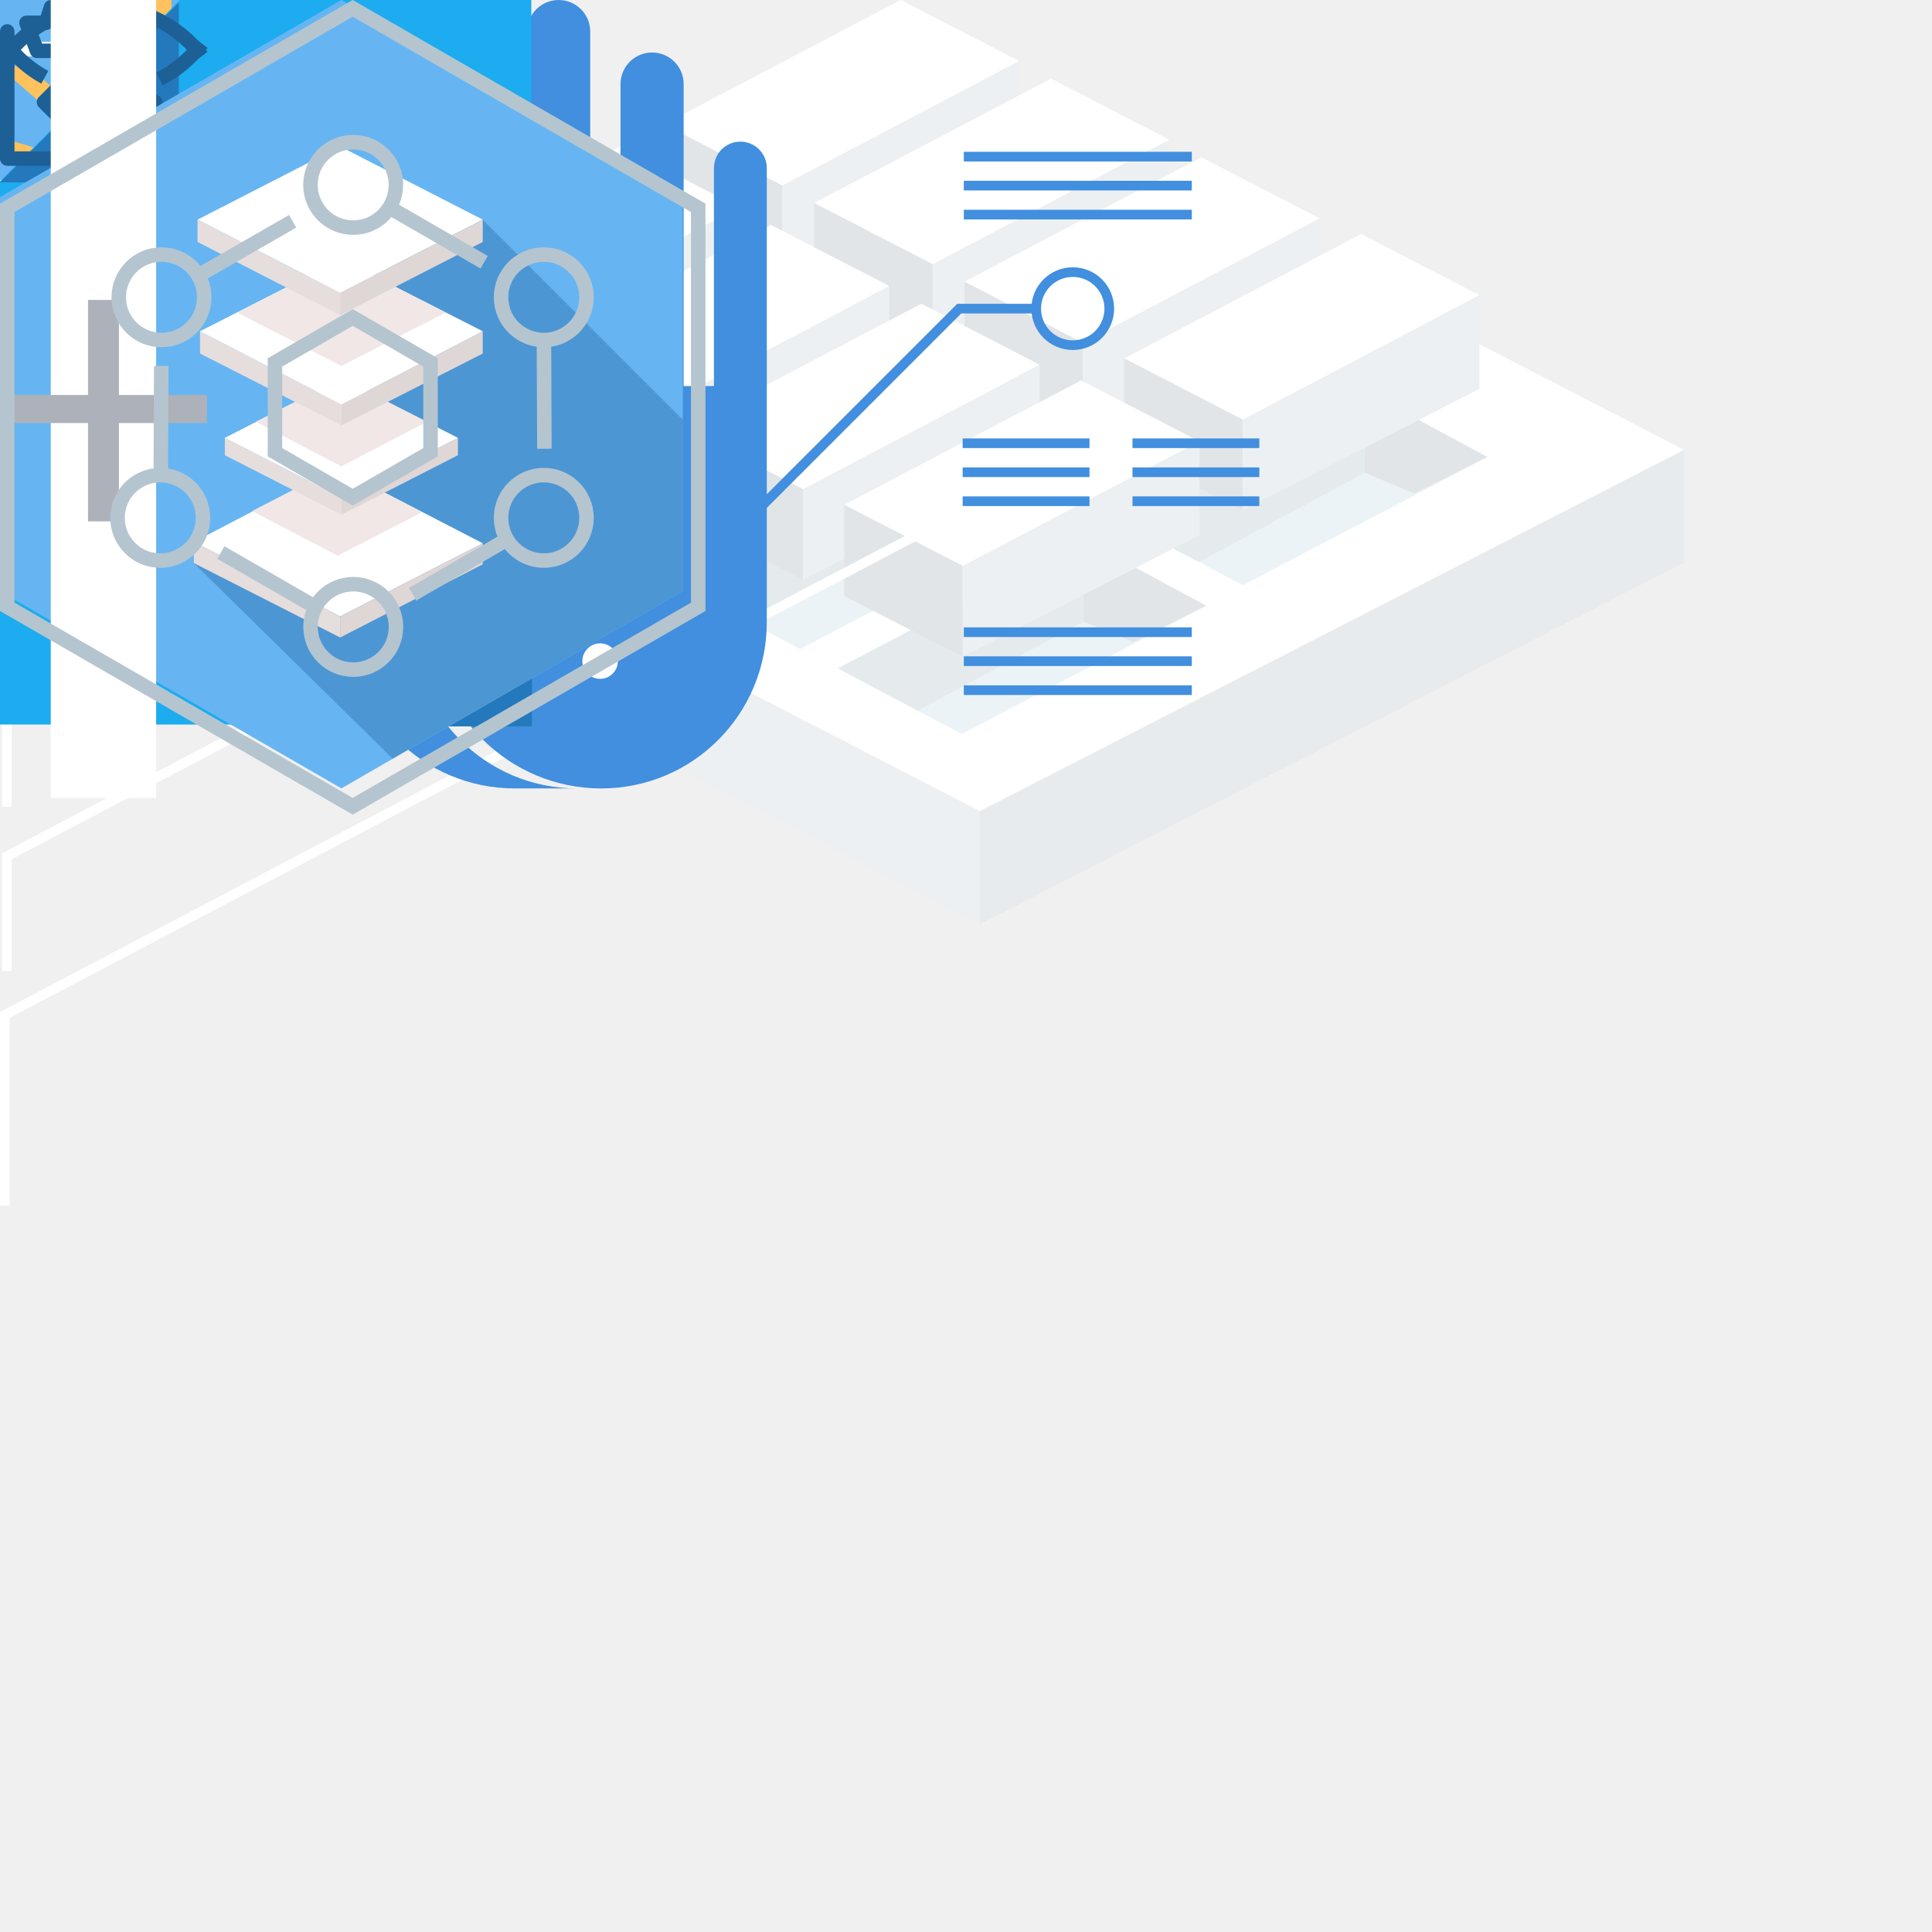
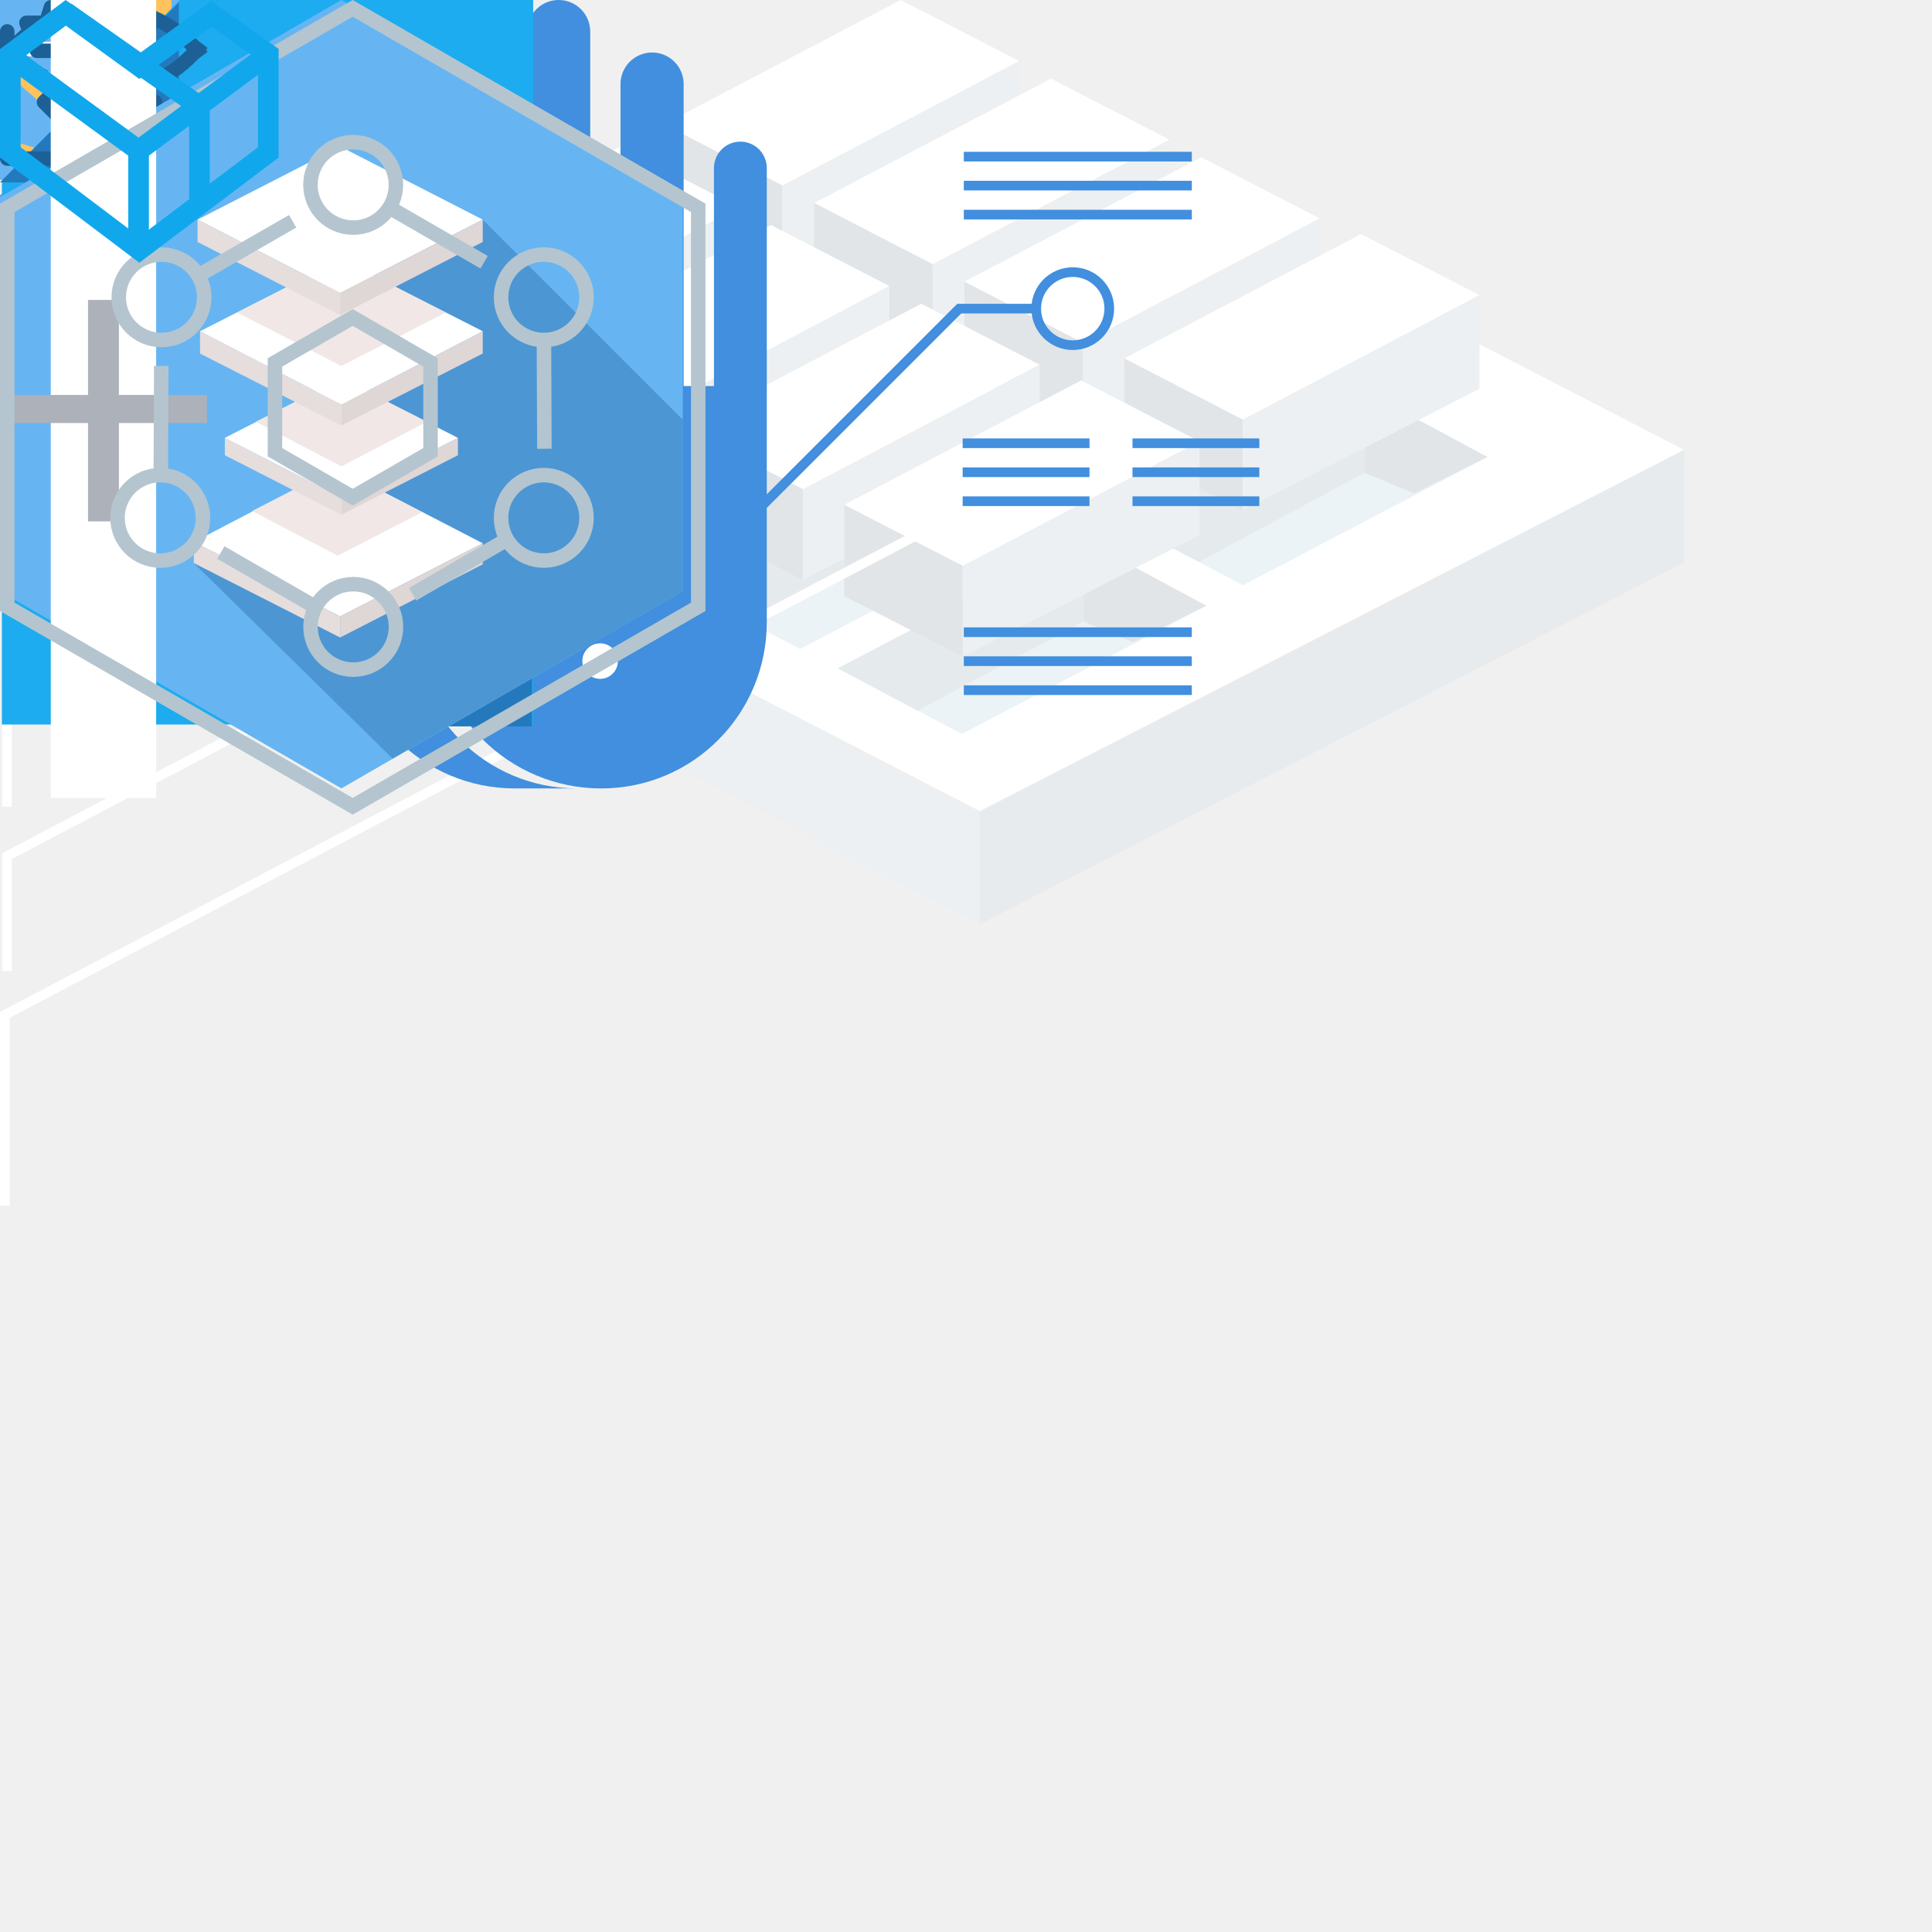
<svg xmlns="http://www.w3.org/2000/svg" version="1.1" id="Layer_1" x="0px" y="0px" viewBox="0 0 200 200" style="enable-background:new 0 0 200 200;" xml:space="preserve">
  <style type="text/css">
	.st0{fill:#405C70;}
	.st1{fill:#2F4352;}
	.st2{fill:#1C2830;}
	.st3{fill:#19242B;}
	.st4{fill:#0A848F;}
	.st5{fill:#076870;}
	.st6{fill:#4EBFC9;}
	.st7{opacity:0.42;fill:#0B194F;}
	.st8{fill:#43C494;}
	.st9{fill:#4AAA88;}
	.st10{fill:#7FE0BF;}
	.st11{opacity:0.76;fill:#43C4A6;}
	.st12{fill:#FDE5A6;}
	.st13{fill:#E9D399;}
	.st14{fill:#D9BB6F;}
	.st15{fill:#94ACBA;}
	.st16{fill:none;stroke:#2A3D4A;stroke-width:2;stroke-linecap:round;stroke-miterlimit:10;}
	.st17{fill:none;stroke:#809CAD;stroke-width:1.5;stroke-linecap:round;stroke-linejoin:round;stroke-miterlimit:10;}
	.st18{fill:none;stroke:#1884D6;stroke-width:1.5;stroke-linecap:round;stroke-linejoin:round;stroke-miterlimit:10;}
	.st19{fill:#FFFFFF;}
	.st20{fill:#EDF0F2;}
	.st21{fill:#E8EBED;}
	.st22{fill:#EBF3F7;}
	.st23{fill:#E1E5E8;}
	.st24{fill:#E5EAED;}
	.st25{fill:none;stroke:#FFFFFF;stroke-miterlimit:10;}
	.st26{fill:none;stroke:#7B8185;stroke-width:1.4;stroke-miterlimit:10;}
	.st27{fill:#66B5F2;}
	.st28{fill:#4D96D4;}
	.st29{fill:#418FDE;}
	.st30{fill:none;stroke:#418FDE;stroke-miterlimit:10;}
	.st31{fill:#4D9AE8;}
	.st32{fill:#589FE8;}
	.st33{fill:none;stroke:#FFC25C;stroke-width:2;stroke-miterlimit:10;}
	.st34{fill:none;stroke:#FFFFFF;stroke-width:1.5;stroke-miterlimit:10;}
	.st35{fill:#1CACEF;}
	.st36{fill:#2479BD;}
	.st37{fill:none;stroke:#1D6096;stroke-width:1.5;stroke-linecap:round;stroke-linejoin:round;stroke-miterlimit:10;}
	.st38{fill:none;stroke:#1D6096;stroke-width:1.5;stroke-linejoin:round;stroke-miterlimit:10;}
	.st39{fill:none;stroke:#1D6096;stroke-width:1.5;stroke-miterlimit:10;}
	.st40{fill:#1D6096;}
	.st41{fill:#F0E7E6;}
	.st42{fill:#DFD6D6;}
	.st43{fill:#E6DDDD;}
	.st44{fill:#ADB1B9;}
	.st45{fill:none;stroke:#B4C5CF;stroke-width:1.5;stroke-miterlimit:10;}
+ 	.st46{fill:none;stroke:#11A7ED;stroke-width:2.138;stroke-miterlimit:10;}
</style>
  <g id="logo_x60_19x33">
    <polygon class="st0" points="18.959,25.987 9.591,30.815 0,25.901 9.368,21.072  " />
    <polygon class="st1" points="15.003,23.96 9.498,26.797 3.863,23.91 9.368,21.072  " />
    <polygon class="st2" points="9.591,30.828 18.959,26 18.959,27.378 9.591,32.207  " />
    <polygon class="st3" points="9.591,30.828 0,25.901 0,27.279 9.591,32.207  " />
    <polygon class="st4" points="9.688,23.017 17.325,19.079 17.325,20.228 9.688,24.165  " />
    <polygon class="st5" points="9.688,23.017 2.049,19.079 2.049,20.228 9.688,24.165  " />
    <polygon class="st6" points="17.325,19.079 9.688,23.017 2.049,19.079 9.688,15.143  " />
    <polygon class="st7" points="15.311,18.046 9.688,20.945 4.063,18.046 9.688,15.148  " />
    <polygon class="st8" points="9.688,16.896 18.942,12.127 18.942,13.517 9.688,18.287  " />
    <polygon class="st9" points="9.688,16.896 0.432,12.127 0.432,13.517 9.688,18.287  " />
    <polygon class="st10" points="18.942,12.127 9.688,16.896 0.432,12.127 9.688,7.356  " />
    <polygon class="st11" points="16.501,10.873 9.688,14.386 2.873,10.873 9.688,7.361  " />
    <polygon class="st12" points="18.94,4.803 9.623,9.604 0.306,4.803 9.623,0  " />
    <polygon class="st13" points="9.623,9.604 18.94,4.803 18.94,6.204 9.623,11.006  " />
    <polygon class="st14" points="9.623,9.604 0.306,4.803 0.306,6.204 9.623,11.006  " />
  </g>
  <g id="more-arrow_x60_8x5">
    <polygon class="st15" points="0,0 3.603,4.883 7.207,0  " />
  </g>
  <g id="hamburg-menu_x60_25x12">
    <line class="st16" x1="1" y1="1" x2="24" y2="1" />
    <line class="st16" x1="1" y1="6" x2="24" y2="6" />
    <line class="st16" x1="1" y1="11" x2="24" y2="11" />
  </g>
  <g id="map_x60_37x31">
    <polyline class="st17" points="12.85,11.85 0.75,17.85 4.05,22.95 7.45,21.25 10.95,26.35 14.35,24.75 17.75,29.85 35.35,21.05    31.95,15.95 28.65,17.65 25.05,12.45 21.85,14.05  " />
    <line class="st17" x1="14.45" y1="24.75" x2="28.55" y2="17.65" />
    <line class="st17" x1="7.45" y1="21.25" x2="16.15" y2="16.95" />
    <path class="st17" d="M24.35,7.05c0,5.6-6.3,11.9-6.3,11.9s-6.3-6.3-6.3-11.9c0-3.5,2.8-6.3,6.3-6.3S24.35,3.55,24.35,7.05z" />
    <circle class="st17" cx="18.05" cy="7.05" r="2.6" />
  </g>
  <g id="right-arrow_x60_8x15">
    <polyline class="st18" points="0.75,0.75 7.089,7.089 0.75,13.428  " />
  </g>
  <g id="framework-map_x60_175x125">
    <polygon class="st19" points="23.83,43.904 101.414,83.947 174.343,46.572 96.755,6.528  " />
    <polygon class="st20" points="101.414,84.043 23.83,44.001 23.83,55.657 101.414,95.699  " />
    <polygon class="st21" points="101.414,84.043 174.343,46.572 174.343,58.228 101.414,95.699  " />
    <polygon class="st22" points="86.738,69.191 99.559,75.985 124.895,62.704 112.152,55.86  " />
    <polygon class="st23" points="124.848,62.702 112.152,55.859 112.152,64.331 117.291,66.477  " />
    <polyline class="st24" points="112.152,55.86 112.152,64.333 95.005,73.574 86.738,69.191  " />
    <polygon class="st22" points="115.843,53.795 128.664,60.589 154,47.308 141.257,40.464  " />
    <polygon class="st23" points="153.952,47.306 141.257,40.463 141.257,48.935 146.395,51.081  " />
    <polyline class="st24" points="141.257,40.464 141.257,48.937 124.11,58.178 115.843,53.795  " />
    <polygon class="st22" points="69.994,60.395 82.816,67.19 108.152,53.909 95.409,47.065  " />
    <polygon class="st23" points="108.104,53.907 95.409,47.063 95.409,55.536 100.547,57.682  " />
    <polyline class="st24" points="95.409,47.065 95.409,55.538 78.262,64.778 69.994,60.395  " />
    <polygon class="st22" points="54.338,52.038 67.159,58.833 92.495,45.552 79.752,38.708  " />
    <polygon class="st23" points="92.447,45.55 79.752,38.707 79.752,47.179 84.89,49.325  " />
    <polygon class="st22" points="38.681,43.682 51.502,50.477 76.838,37.195 64.095,30.352  " />
    <polygon class="st23" points="76.79,37.193 64.095,30.35 64.095,38.823 69.233,40.969  " />
    <polyline class="st24" points="64.095,30.352 64.095,38.824 46.948,48.065 38.681,43.682  " />
    <polyline class="st24" points="79.752,38.708 79.752,47.181 62.605,56.422 54.338,52.038  " />
    <polygon class="st19" points="105.502,6.318 80.987,19.198 68.722,12.875 93.244,0  " />
    <polygon class="st20" points="105.502,16.017 105.502,6.319 80.987,19.198 80.986,28.588  " />
    <polygon class="st23" points="80.987,19.198 68.722,12.875 68.722,22.318 80.986,28.588  " />
    <polygon class="st19" points="121.06,14.463 96.545,27.341 84.28,21.019 108.802,8.144  " />
    <polygon class="st20" points="121.06,24.161 121.06,14.463 96.545,27.341 96.544,36.732  " />
    <polygon class="st23" points="96.545,27.341 84.28,21.019 84.28,30.461 96.544,36.732  " />
    <polygon class="st19" points="136.616,22.608 112.103,35.485 99.837,29.162 124.359,16.289  " />
    <polygon class="st20" points="136.616,32.305 136.616,22.608 112.103,35.485 112.101,44.877  " />
    <polygon class="st23" points="112.103,35.485 99.837,29.162 99.837,38.607 112.101,44.877  " />
    <polygon class="st19" points="153.159,30.551 128.645,43.429 116.379,37.105 140.902,24.233  " />
    <polygon class="st20" points="153.159,40.248 153.159,30.551 128.645,43.429 128.644,52.821  " />
    <polygon class="st23" points="128.645,43.429 116.379,37.105 116.379,46.55 128.644,52.821  " />
    <g id="box4_x3E_box">
      <polygon id="_x3E_t_3_" class="st19" points="76.514,21.469 52,34.348 39.735,28.025 64.258,15.152   " />
      <polygon id="_x3E_r_3_" class="st20" points="76.514,31.167 76.514,21.469 52,34.348 51.999,43.739   " />
      <polygon id="_x3E_l_3_" class="st23" points="52,34.348 39.735,28.025 39.735,37.468 51.999,43.739   " />
      <polyline id="_x3E_line_3_" class="st25" points="64.815,20.912 0.715,54.634 0.715,66.516   " />
    </g>
    <g id="box3_x3E_box">
      <polygon id="_x3E_t_2_" class="st19" points="92.072,29.614 67.558,42.493 55.293,36.171 79.815,23.297   " />
      <polygon id="_x3E_r_2_" class="st20" points="92.072,39.312 92.072,29.614 67.558,42.493 67.557,51.884   " />
      <polygon id="_x3E_l_2_" class="st23" points="67.558,42.493 55.293,36.171 55.293,45.613 67.557,51.884   " />
      <polyline id="_x3E_line_2_" class="st25" points="78.867,30.519 0.715,71.634 0.715,83.516   " />
    </g>
    <g id="box2_x3E_box">
      <polygon id="_x3E_t_1_" class="st19" points="107.63,37.757 83.115,50.636 70.851,44.314 95.373,31.44   " />
      <polygon id="_x3E_r_1_" class="st20" points="107.63,47.457 107.63,37.758 83.115,50.636 83.115,60.029   " />
      <polygon id="_x3E_l_1_" class="st23" points="83.115,50.636 70.851,44.314 70.851,53.758 83.115,60.029   " />
      <polyline id="_x3E_line_1_" class="st25" points="93.469,39.837 0.715,88.634 0.715,100.516   " />
    </g>
    <g id="box1_x3E_box">
      <polygon id="_x3E_t" class="st19" points="124.172,45.7 99.657,58.58 87.393,52.257 111.915,39.384   " />
      <polygon id="_x3E_r" class="st20" points="124.172,55.4 124.172,45.702 99.657,58.58 99.657,67.973   " />
      <polygon id="_x3E_l" class="st23" points="99.657,58.58 87.393,52.257 87.393,61.702 99.657,67.973   " />
      <polyline id="_x3E_line" class="st25" points="109.322,47.81 0.5,105.061 0.5,124.817   " />
    </g>
  </g>
  <g id="card-x_x60_17x17">
    <line class="st26" x1="0.495" y1="0.495" x2="15.948" y2="15.948" />
    <line class="st26" x1="15.948" y1="0.495" x2="0.495" y2="15.948" />
  </g>
  <g id="beta-tag_x60_42x19">
    <rect class="st27" width="41.234" height="18.625" />
    <polygon class="st28" points="41.234,15.207 31.708,5.68 29.179,8.072 26.787,5.68 21.47,6.93 23.991,9.45 23.737,9.65    19.767,5.68 15.863,6.186 15.077,8.912 12.351,6.186 8.16,6.016 7.42,12.346 13.59,18.516 41.234,18.616  " />
    <path class="st19" d="M7.42,5.68h3.508c1.27,0,1.919,0.81,1.919,1.699c0,0.839-0.52,1.399-1.149,1.529   c0.709,0.11,1.279,0.799,1.279,1.639c0,0.999-0.67,1.799-1.939,1.799H7.42V5.68z M10.618,8.359c0.479,0,0.78-0.31,0.78-0.74   c0-0.41-0.3-0.729-0.78-0.729H8.84v1.469H10.618z M10.668,11.137c0.54,0,0.86-0.31,0.86-0.79c0-0.419-0.3-0.779-0.86-0.779H8.84   v1.569H10.668z" />
    <path class="st19" d="M15.05,5.68h4.717V6.9h-3.298v1.449h3.228v1.22h-3.228v1.549h3.298v1.229H15.05V5.68z" />
    <path class="st19" d="M23.419,6.93H21.47V5.68h5.317v1.25h-1.939v5.417h-1.429V6.93z" />
    <path class="st19" d="M32.307,11.197h-2.979l-0.419,1.149H27.35l2.579-6.667h1.779l2.568,6.667h-1.549L32.307,11.197z    M29.709,9.968h2.209l-1.1-3.058L29.709,9.968z" />
  </g>
  <g id="docs-hand_x60_131x82">
    <path class="st29" d="M76.642,14.662c-1.51,0-2.734,1.224-2.734,2.734v22.565h-3.136V8.703c0-1.805-1.463-3.268-3.268-3.268   c-1.805,0-3.268,1.463-3.268,3.268v31.259H61.1V3.268C61.1,1.463,59.637,0,57.832,0c-1.805,0-3.268,1.463-3.268,3.268v36.693   h-3.136V8.703c0-1.805-1.463-3.268-3.268-3.268c-1.805,0-3.268,1.463-3.268,3.268v31.259v7.559v16.919   c0.012,9.49,7.851,17.179,17.343,17.179s17.13-7.689,17.142-17.179h0.001V48.697v-8.736V17.396   C79.376,15.886,78.152,14.662,76.642,14.662z" />
    <path class="st29" d="M42.626,64.439V35.218c0-1.805-1.463-3.268-3.268-3.268c-1.805,0-3.268,1.463-3.268,3.268v29.221   c0.012,9.49,7.708,17.179,17.201,17.179h6.452C50.249,81.618,42.638,73.928,42.626,64.439z" />
    <polyline class="st30" points="71.045,60.204 99.3,31.95 107.268,31.95  " />
    <polyline class="st30" points="39.825,58.365 28.507,47.047 15.536,47.047  " />
    <circle class="st30" cx="111.05" cy="31.95" r="3.782" />
    <line class="st30" x1="99.774" y1="16.215" x2="123.375" y2="16.215" />
    <line class="st30" x1="99.774" y1="19.215" x2="123.375" y2="19.215" />
    <line class="st30" x1="99.774" y1="22.215" x2="123.375" y2="22.215" />
    <line class="st30" x1="99.774" y1="65.444" x2="123.375" y2="65.444" />
    <line class="st30" x1="99.774" y1="68.444" x2="123.375" y2="68.444" />
    <line class="st30" x1="99.774" y1="71.445" x2="123.375" y2="71.445" />
    <line class="st30" x1="99.654" y1="45.886" x2="112.784" y2="45.886" />
    <line class="st30" x1="99.654" y1="48.886" x2="112.784" y2="48.886" />
    <line class="st30" x1="99.654" y1="51.886" x2="112.784" y2="51.886" />
    <line class="st30" x1="117.235" y1="45.886" x2="130.365" y2="45.886" />
    <line class="st30" x1="117.235" y1="48.886" x2="130.365" y2="48.886" />
    <line class="st30" x1="117.235" y1="51.886" x2="130.365" y2="51.886" />
    <line class="st30" x1="47.988" y1="10.877" x2="26.2" y2="10.877" />
    <polygon class="st30" points="5.756,43.417 10.646,51.886 0.866,51.886  " />
    <circle class="st19" cx="62.124" cy="68.436" r="1.839" />
    <circle class="st19" cx="39.067" cy="57.607" r="1.839" />
    <circle class="st19" cx="47.988" cy="10.877" r="1.839" />
    <rect x="15.857" y="6.691" transform="matrix(0.7071 0.7071 -0.7071 0.7071 13.6596 -11.0278)" class="st30" width="8.568" height="8.568" />
  </g>
  <g id="services-bundle_x60_70x81">
    <polygon class="st31" points="26.214,5.046 34.953,10.091 34.953,20.181 26.214,15.135  " />
    <polygon class="st29" points="43.691,5.046 34.953,10.091 34.953,20.181 43.691,15.135  " />
    <polygon class="st32" points="34.953,0 43.691,5.046 34.953,10.091 26.214,5.046  " />
    <polygon class="st31" points="39.322,12.641 48.06,17.687 48.06,27.777 39.322,22.731  " />
    <polygon class="st29" points="56.798,12.641 48.06,17.687 48.06,27.777 56.798,22.731  " />
    <polygon class="st32" points="48.06,7.596 56.798,12.641 48.06,17.687 39.322,12.641  " />
    <polygon class="st31" points="13.107,12.614 21.845,17.659 21.845,27.749 13.107,22.704  " />
    <polygon class="st29" points="30.584,12.614 21.845,17.659 21.845,27.749 30.584,22.704  " />
    <polygon class="st32" points="21.845,7.568 30.584,12.614 21.845,17.659 13.107,12.614  " />
    <polygon class="st31" points="26.214,20.21 34.953,25.255 34.953,35.345 26.214,30.299  " />
    <polygon class="st29" points="43.691,20.21 34.953,25.255 34.953,35.345 43.691,30.299  " />
    <polygon class="st32" points="34.953,15.164 43.691,20.21 34.953,25.255 26.214,20.21  " />
    <polygon class="st31" points="0,50.418 8.738,55.463 8.738,65.553 0,60.508  " />
    <polygon class="st29" points="17.476,50.418 8.738,55.463 8.738,65.553 17.476,60.508  " />
    <polygon class="st32" points="8.738,45.372 17.476,50.418 8.738,55.463 0,50.418  " />
    <polygon class="st31" points="0,35.3 8.738,40.345 8.738,50.435 0,45.39  " />
    <polygon class="st29" points="17.476,35.3 8.738,40.345 8.738,50.435 17.476,45.39  " />
    <polygon class="st32" points="8.738,30.254 17.476,35.3 8.738,40.345 0,35.3  " />
    <polygon class="st31" points="0,20.182 8.738,25.228 8.738,35.318 0,30.272  " />
    <polygon class="st29" points="17.476,20.182 8.738,25.228 8.738,35.318 17.476,30.272  " />
    <polygon class="st32" points="8.738,15.137 17.476,20.182 8.738,25.228 0,20.182  " />
    <polygon class="st31" points="13.107,58.013 21.845,63.059 21.845,73.149 13.107,68.103  " />
    <polygon class="st29" points="30.584,58.013 21.845,63.059 21.845,73.149 30.584,68.103  " />
    <polygon class="st32" points="21.845,52.968 30.584,58.013 21.845,63.059 13.107,58.013  " />
    <polygon class="st31" points="13.107,42.896 21.845,47.941 21.845,58.031 13.107,52.985  " />
    <polygon class="st29" points="30.584,42.896 21.845,47.941 21.845,58.031 30.584,52.985  " />
    <polygon class="st32" points="21.845,37.85 30.584,42.896 21.845,47.941 13.107,42.896  " />
    <polygon class="st31" points="13.107,27.778 21.845,32.823 21.845,42.913 13.107,37.868  " />
    <polygon class="st29" points="30.584,27.778 21.845,32.823 21.845,42.913 30.584,37.868  " />
    <polygon class="st32" points="21.845,22.732 30.584,27.778 21.845,32.823 13.107,27.778  " />
    <polygon class="st31" points="69.905,50.418 61.167,55.463 61.167,65.553 69.905,60.508  " />
    <polygon class="st29" points="52.429,50.418 61.167,55.463 61.167,65.553 52.429,60.508  " />
    <polygon class="st32" points="61.167,45.372 52.429,50.418 61.167,55.463 69.905,50.418  " />
    <polygon class="st31" points="69.905,35.3 61.167,40.345 61.167,50.435 69.905,45.39  " />
    <polygon class="st29" points="52.429,35.3 61.167,40.345 61.167,50.435 52.429,45.39  " />
    <polygon class="st32" points="61.167,30.254 52.429,35.3 61.167,40.345 69.905,35.3  " />
    <polygon class="st31" points="69.905,20.182 61.167,25.228 61.167,35.318 69.905,30.272  " />
    <polygon class="st29" points="52.429,20.182 61.167,25.228 61.167,35.318 52.429,30.272  " />
    <polygon class="st32" points="61.167,15.137 52.429,20.182 61.167,25.228 69.905,20.182  " />
    <polygon class="st31" points="56.798,58.013 48.06,63.059 48.06,73.149 56.798,68.103  " />
    <polygon class="st29" points="39.322,58.013 48.06,63.059 48.06,73.149 39.322,68.103  " />
    <polygon class="st32" points="48.06,52.968 39.322,58.013 48.06,63.059 56.798,58.013  " />
    <polygon class="st31" points="56.798,42.896 48.06,47.941 48.06,58.031 56.798,52.985  " />
    <polygon class="st29" points="39.322,42.896 48.06,47.941 48.06,58.031 39.322,52.985  " />
    <polygon class="st32" points="48.06,37.85 39.322,42.896 48.06,47.941 56.798,42.896  " />
    <polygon class="st31" points="56.798,27.778 48.06,32.823 48.06,42.913 56.798,37.868  " />
    <polygon class="st29" points="39.322,27.778 48.06,32.823 48.06,42.913 39.322,37.868  " />
    <polygon class="st32" points="48.06,22.732 39.322,27.778 48.06,32.823 56.798,27.778  " />
    <polygon class="st31" points="26.214,65.609 34.953,70.654 34.953,80.744 26.214,75.699  " />
    <polygon class="st29" points="43.691,65.609 34.953,70.654 34.953,80.744 43.691,75.699  " />
    <polygon class="st32" points="34.953,60.563 43.691,65.609 34.953,70.654 26.214,65.609  " />
    <polygon class="st31" points="26.214,50.491 34.953,55.537 34.953,65.627 26.214,60.581  " />
    <polygon class="st29" points="43.691,50.491 34.953,55.537 34.953,65.627 43.691,60.581  " />
    <polygon class="st32" points="34.953,45.446 43.691,50.491 34.953,55.537 26.214,50.491  " />
    <polygon class="st31" points="26.214,35.373 34.953,40.419 34.953,50.509 26.214,45.463  " />
    <polygon class="st29" points="43.691,35.373 34.953,40.419 34.953,50.509 43.691,45.463  " />
    <polygon class="st32" points="34.953,30.328 43.691,35.373 34.953,40.419 26.214,35.373  " />
  </g>
  <g id="from-scratch_x60_34x31">
    <path class="st33" d="M23.199,21.727c0,3.76-2.687,7.308-6.447,7.308s-6.447-3.547-6.447-7.308s2.687-10.336,6.447-10.336   S23.199,17.966,23.199,21.727z" />
    <line class="st33" x1="16.752" y1="8.479" x2="16.752" y2="0" />
    <line class="st33" x1="21.622" y1="9.537" x2="24.07" y2="4.168" />
    <line class="st33" x1="25.176" y1="12.9" x2="32.015" y2="6.962" />
    <line class="st33" x1="26.805" y1="17.245" x2="33.372" y2="15.307" />
    <line class="st33" x1="11.883" y1="9.537" x2="9.434" y2="4.168" />
    <line class="st33" x1="8.521" y1="13.066" x2="1.489" y2="6.962" />
    <line class="st33" x1="7.141" y1="17.376" x2="0.283" y2="15.351" />
  </g>
  <g id="go-arrow_x60_14x11">
    <line class="st34" x1="0" y1="5.077" x2="11.96" y2="5.077" />
    <polyline class="st34" points="7.646,0.53 12.192,5.077 7.646,9.624  " />
  </g>
  <g id="snippet-file_x60_56x76">
-     <polygon class="st35" points="18.618,0 0,18.775 0,75 55,75 55,0  " />
+     <polygon class="st35" points="18.618,0 0.196,18.775 0.196,75 55.196,75 55.196,0  " />
    <polygon class="st36" points="0,18.881 18.513,18.881 18.513,0.263  " />
    <polyline class="st36" points="16.051,45.333 44.419,75.197 55.062,75.197 55.169,48.234 39.012,32.077  " />
    <polygon class="st19" points="16.051,32.077 27.531,25.449 39.012,32.077 39.012,45.333 27.531,51.962 16.051,45.333  " />
  </g>
  <g id="copy-snippet_x60_17x18">
    <line class="st37" x1="12.745" y1="3.252" x2="12.745" y2="8.299" />
    <polyline class="st37" points="12.745,12.996 12.745,16.417 0.75,16.417 0.75,3.252  " />
    <line class="st37" x1="16.062" y1="10.572" x2="4.742" y2="10.572" />
    <polyline class="st37" points="7.467,13.483 4.555,10.572 7.467,7.66  " />
    <polygon class="st38" points="8.461,2.361 7.947,0.75 5.277,0.75 4.763,2.361 2.739,2.361 3.832,5.263 9.663,5.263 10.756,2.361     " />
  </g>
  <g id="view-snippet_x60_22x9">
    <path class="st39" d="M20.888,5.816C18.565,2.745,14.891,0.75,10.743,0.75c-4.148,0-7.821,1.995-10.144,5.066" />
    <path class="st39" d="M4.635,8.003C3.055,7.132,1.68,5.935,0.598,4.504" />
    <path class="st39" d="M20.888,4.504C19.727,6.04,18.227,7.306,16.5,8.189" />
    <path class="st39" d="M15.536,2.085c0,2.648-2.146,4.794-4.793,4.794S5.95,4.732,5.95,2.085" />
    <circle class="st40" cx="10.743" cy="2.603" r="1.863" />
  </g>
  <g id="blue-logo_x60_71x82">
    <polygon class="st27" points="70.681,61.211 35.34,81.615 0,61.211 0,20.404 35.34,0 70.681,20.404  " />
    <polyline class="st28" points="20.066,58.292 40.639,78.533 70.681,61.211 70.681,43.445 49.973,22.737 35.34,22.737 35.34,48.28     " />
    <polygon class="st19" points="49.973,56.239 35.212,63.812 20.066,56.11 34.827,48.409  " />
    <polygon class="st41" points="43.683,53.03 34.955,57.522 26.099,52.901 34.827,48.409  " />
    <polygon class="st42" points="35.212,63.812 49.973,56.239 49.973,58.421 35.212,65.994  " />
    <polygon class="st43" points="35.212,63.812 20.066,56.11 20.066,58.292 35.212,65.994  " />
    <polygon class="st42" points="35.34,51.489 47.406,45.328 47.406,47.125 35.34,53.286  " />
    <polygon class="st43" points="35.34,51.489 23.275,45.328 23.275,47.125 35.34,53.286  " />
    <polygon class="st19" points="47.406,45.328 35.34,51.489 23.275,45.328 35.34,39.167  " />
    <polygon class="st41" points="44.197,43.66 35.34,48.28 26.484,43.66 35.34,39.167  " />
    <polygon class="st42" points="35.34,41.863 49.973,34.29 49.973,36.6 35.34,44.045  " />
    <polygon class="st43" points="35.34,41.863 20.708,34.29 20.708,36.6 35.34,44.045  " />
    <polygon class="st19" points="49.973,34.29 35.34,41.863 20.708,34.29 35.34,26.845  " />
    <polygon class="st41" points="46.122,32.364 35.34,37.884 24.558,32.364 35.34,26.845  " />
    <polygon class="st19" points="49.973,22.737 35.212,30.31 20.451,22.737 35.212,15.164  " />
    <polygon class="st42" points="35.212,30.31 49.973,22.737 49.973,25.048 35.212,32.621  " />
    <polygon class="st43" points="35.212,30.31 20.451,22.737 20.451,25.048 35.212,32.621  " />
  </g>
  <g id="github-plus_x60_22x83">
    <rect x="5.255" class="st19" width="10.91" height="82.6" />
    <path class="st44" d="M12.31,53.971H9.111V43.794H0v-2.907h9.111v-9.838h3.198v9.838h9.111v2.907H12.31V53.971z" />
  </g>
  <g id="basic-language_x60_74x85">
    <polygon class="st45" points="72.28,62.816 36.51,83.466 0.75,62.816 0.75,21.516 36.51,0.866 72.28,21.516  " />
    <polygon class="st45" points="44.567,46.815 36.514,51.465 28.463,46.815 28.463,37.517 36.514,32.867 44.567,37.517  " />
    <line class="st45" x1="40.328" y1="21.496" x2="50.117" y2="27.147" />
    <line class="st45" x1="52.489" y1="55.842" x2="42.714" y2="61.517" />
    <line class="st45" x1="32.655" y1="62.836" x2="22.859" y2="57.199" />
    <circle class="st45" cx="36.561" cy="19.14" r="4.423" />
    <circle class="st45" cx="36.569" cy="64.897" r="4.423" />
    <circle class="st45" cx="56.293" cy="30.775" r="4.423" />
    <circle class="st45" cx="56.293" cy="53.608" r="4.423" />
    <circle class="st45" cx="16.717" cy="30.775" r="4.423" />
    <circle class="st45" cx="16.59" cy="53.608" r="4.423" />
    <line class="st45" x1="56.308" y1="35.154" x2="56.356" y2="46.456" />
    <line class="st45" x1="16.646" y1="49.184" x2="16.693" y2="37.882" />
    <line class="st45" x1="20.497" y1="28.54" x2="30.295" y2="22.907" />
  </g>
+   <g id="heart_x60_29x28">
+     <polygon class="st46" points="14.422,6.853 21.882,1.44 27.775,5.616 27.775,15.776 14.422,25.859 1.069,15.776 1.069,5.616    6.807,1.327  " />
+     <polyline class="st46" points="14.345,25.859 14.345,15.574 1.672,6.309  " />
+     <polyline class="st46" points="20.653,21.29 20.653,11.005 6.751,1.234  " />
+     <line class="st46" x1="14.345" y1="15.574" x2="27.775" y2="5.616" />
+   </g>
</svg>
